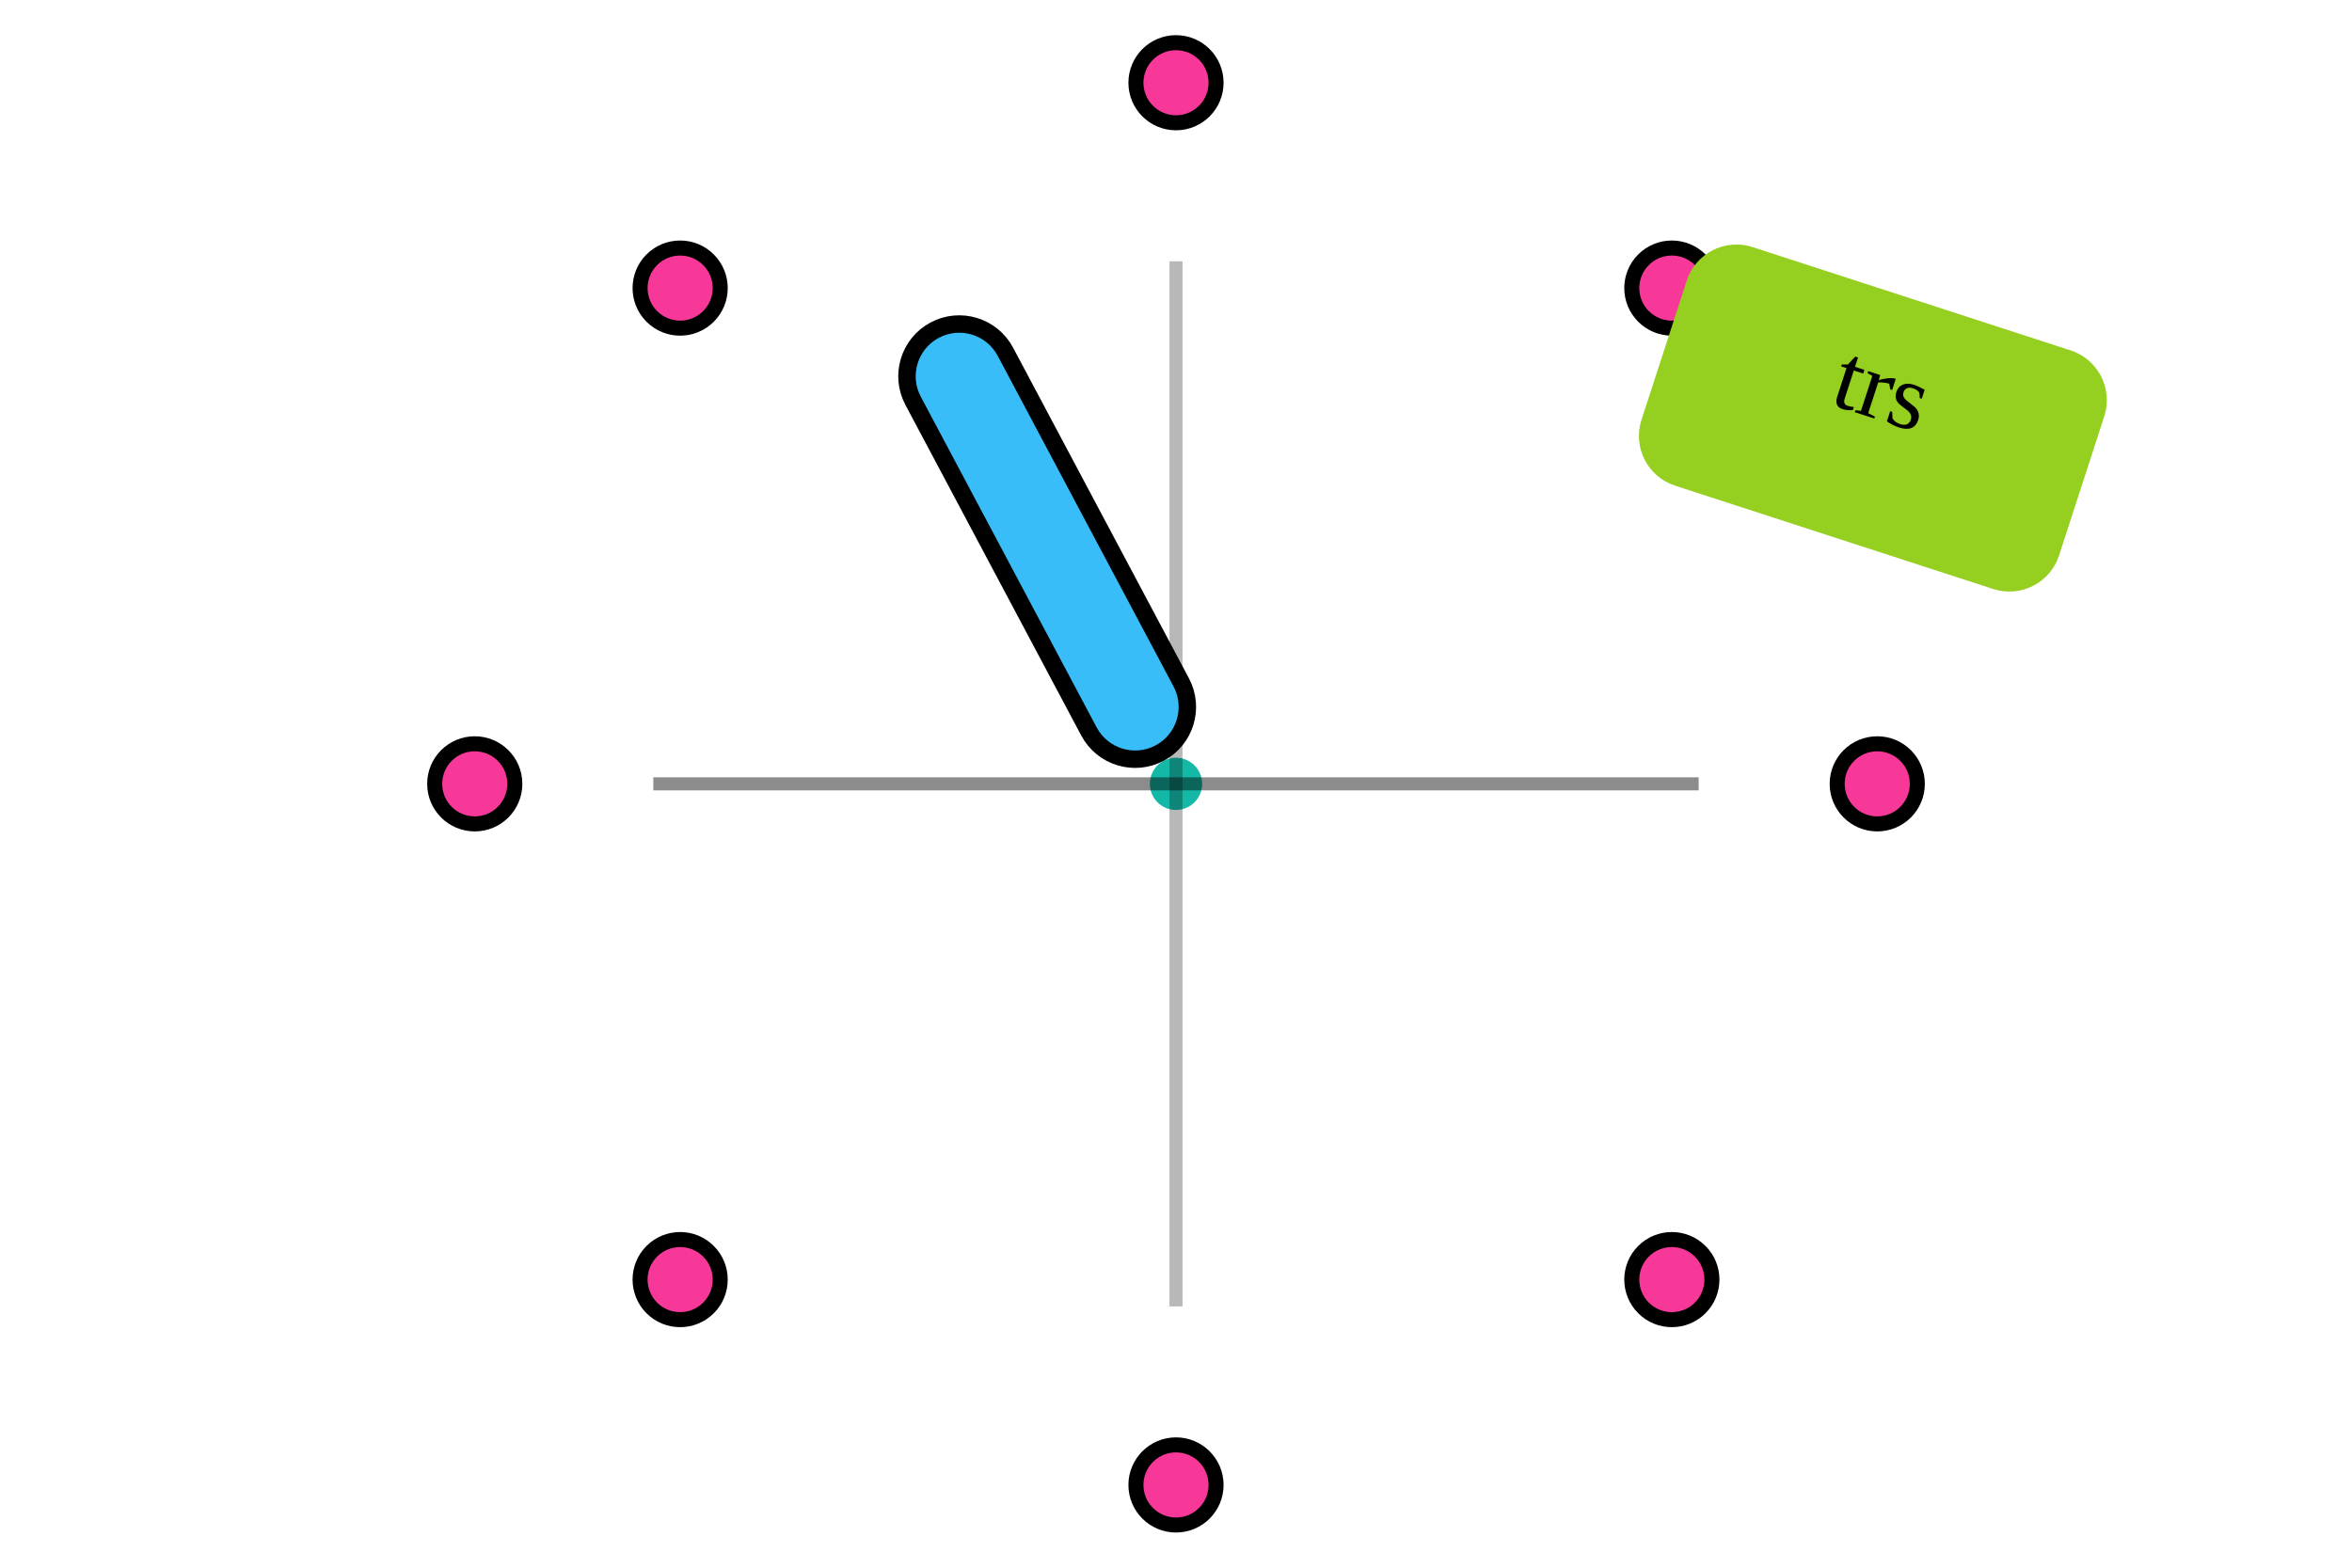
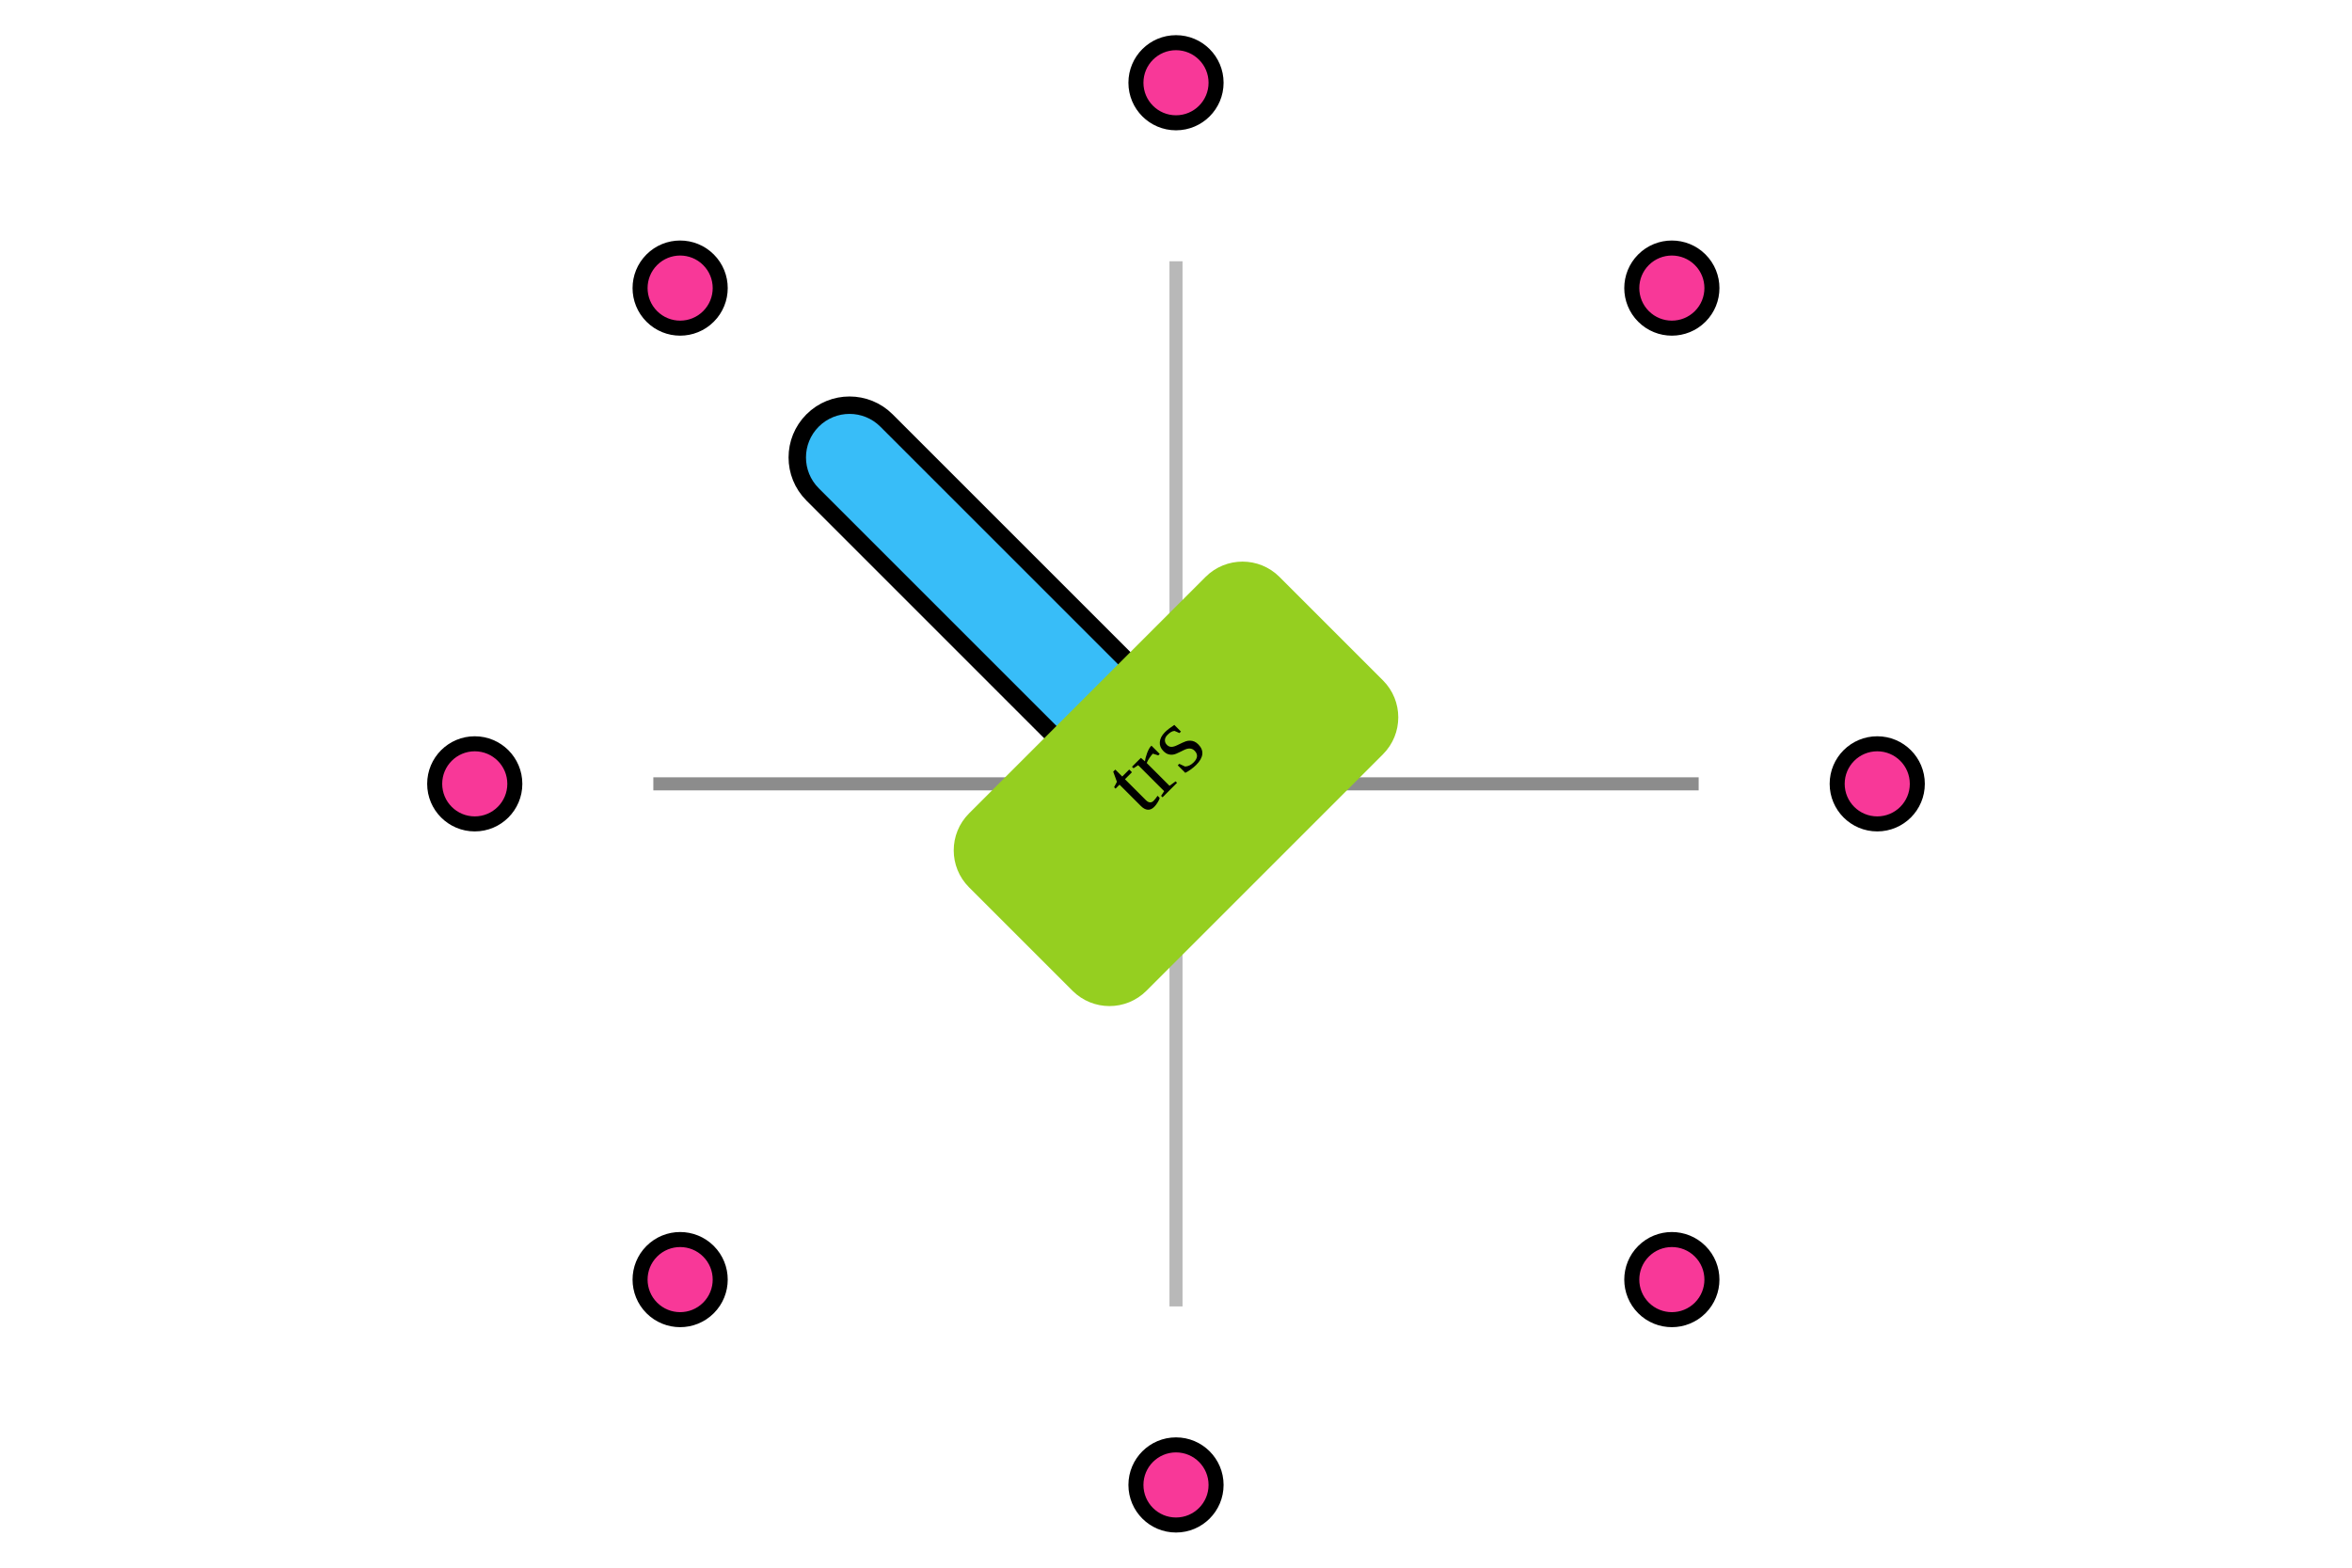
<svg xmlns="http://www.w3.org/2000/svg" viewBox="0 0 540 360" width="540px" height="360px">
  <g transform="translate(270,180)">
    <circle cx="0" cy="0" r="6" fill="#14b8a6" />
    <line x1="-120" y1="0" x2="120" y2="0" stroke="currentColor" stroke-width="3" opacity="0.45" />
    <line x1="0" y1="-120" x2="0" y2="120" stroke="currentColor" stroke-width="3" opacity="0.28" />
-     <g transform="rotate(-28)">
+     <g transform="rotate(-45)">
      <rect x="-12" y="-118" width="24" height="110" rx="12" fill="#38bdf8" stroke="currentColor" stroke-width="4" />
    </g>
    <g transform="scale(1.15,1.15)">
      <g transform="rotate(0)">
        <circle cx="0" cy="-140" r="8" fill="#f83898" stroke="currentColor" stroke-width="3" />
      </g>
      <g transform="rotate(45)">
        <circle cx="0" cy="-140" r="8" fill="#f83898" stroke="currentColor" stroke-width="3" />
      </g>
      <g transform="rotate(90)">
        <circle cx="0" cy="-140" r="8" fill="#f83898" stroke="currentColor" stroke-width="3" />
      </g>
      <g transform="rotate(135)">
        <circle cx="0" cy="-140" r="8" fill="#f83898" stroke="currentColor" stroke-width="3" />
      </g>
      <g transform="rotate(180)">
        <circle cx="0" cy="-140" r="8" fill="#f83898" stroke="currentColor" stroke-width="3" />
      </g>
      <g transform="rotate(225)">
        <circle cx="0" cy="-140" r="8" fill="#f83898" stroke="currentColor" stroke-width="3" />
      </g>
      <g transform="rotate(270)">
        <circle cx="0" cy="-140" r="8" fill="#f83898" stroke="currentColor" stroke-width="3" />
      </g>
      <g transform="rotate(315)">
        <circle cx="0" cy="-140" r="8" fill="#f83898" stroke="currentColor" stroke-width="3" />
      </g>
    </g>
  </g>
-   <g transform="translate(430,96) rotate(18) scale(1.2,1.2)">
+   <g transform="translate(270,180) rotate(-45) scale(1.2,1.2)">
    <rect x="-42" y="-24" width="84" height="48" rx="10" fill="#95cf20" />
    <text x="0" y="0" fill="currentColor" font-size="18" text-anchor="middle" alignment-baseline="middle">trs</text>
  </g>
</svg>
